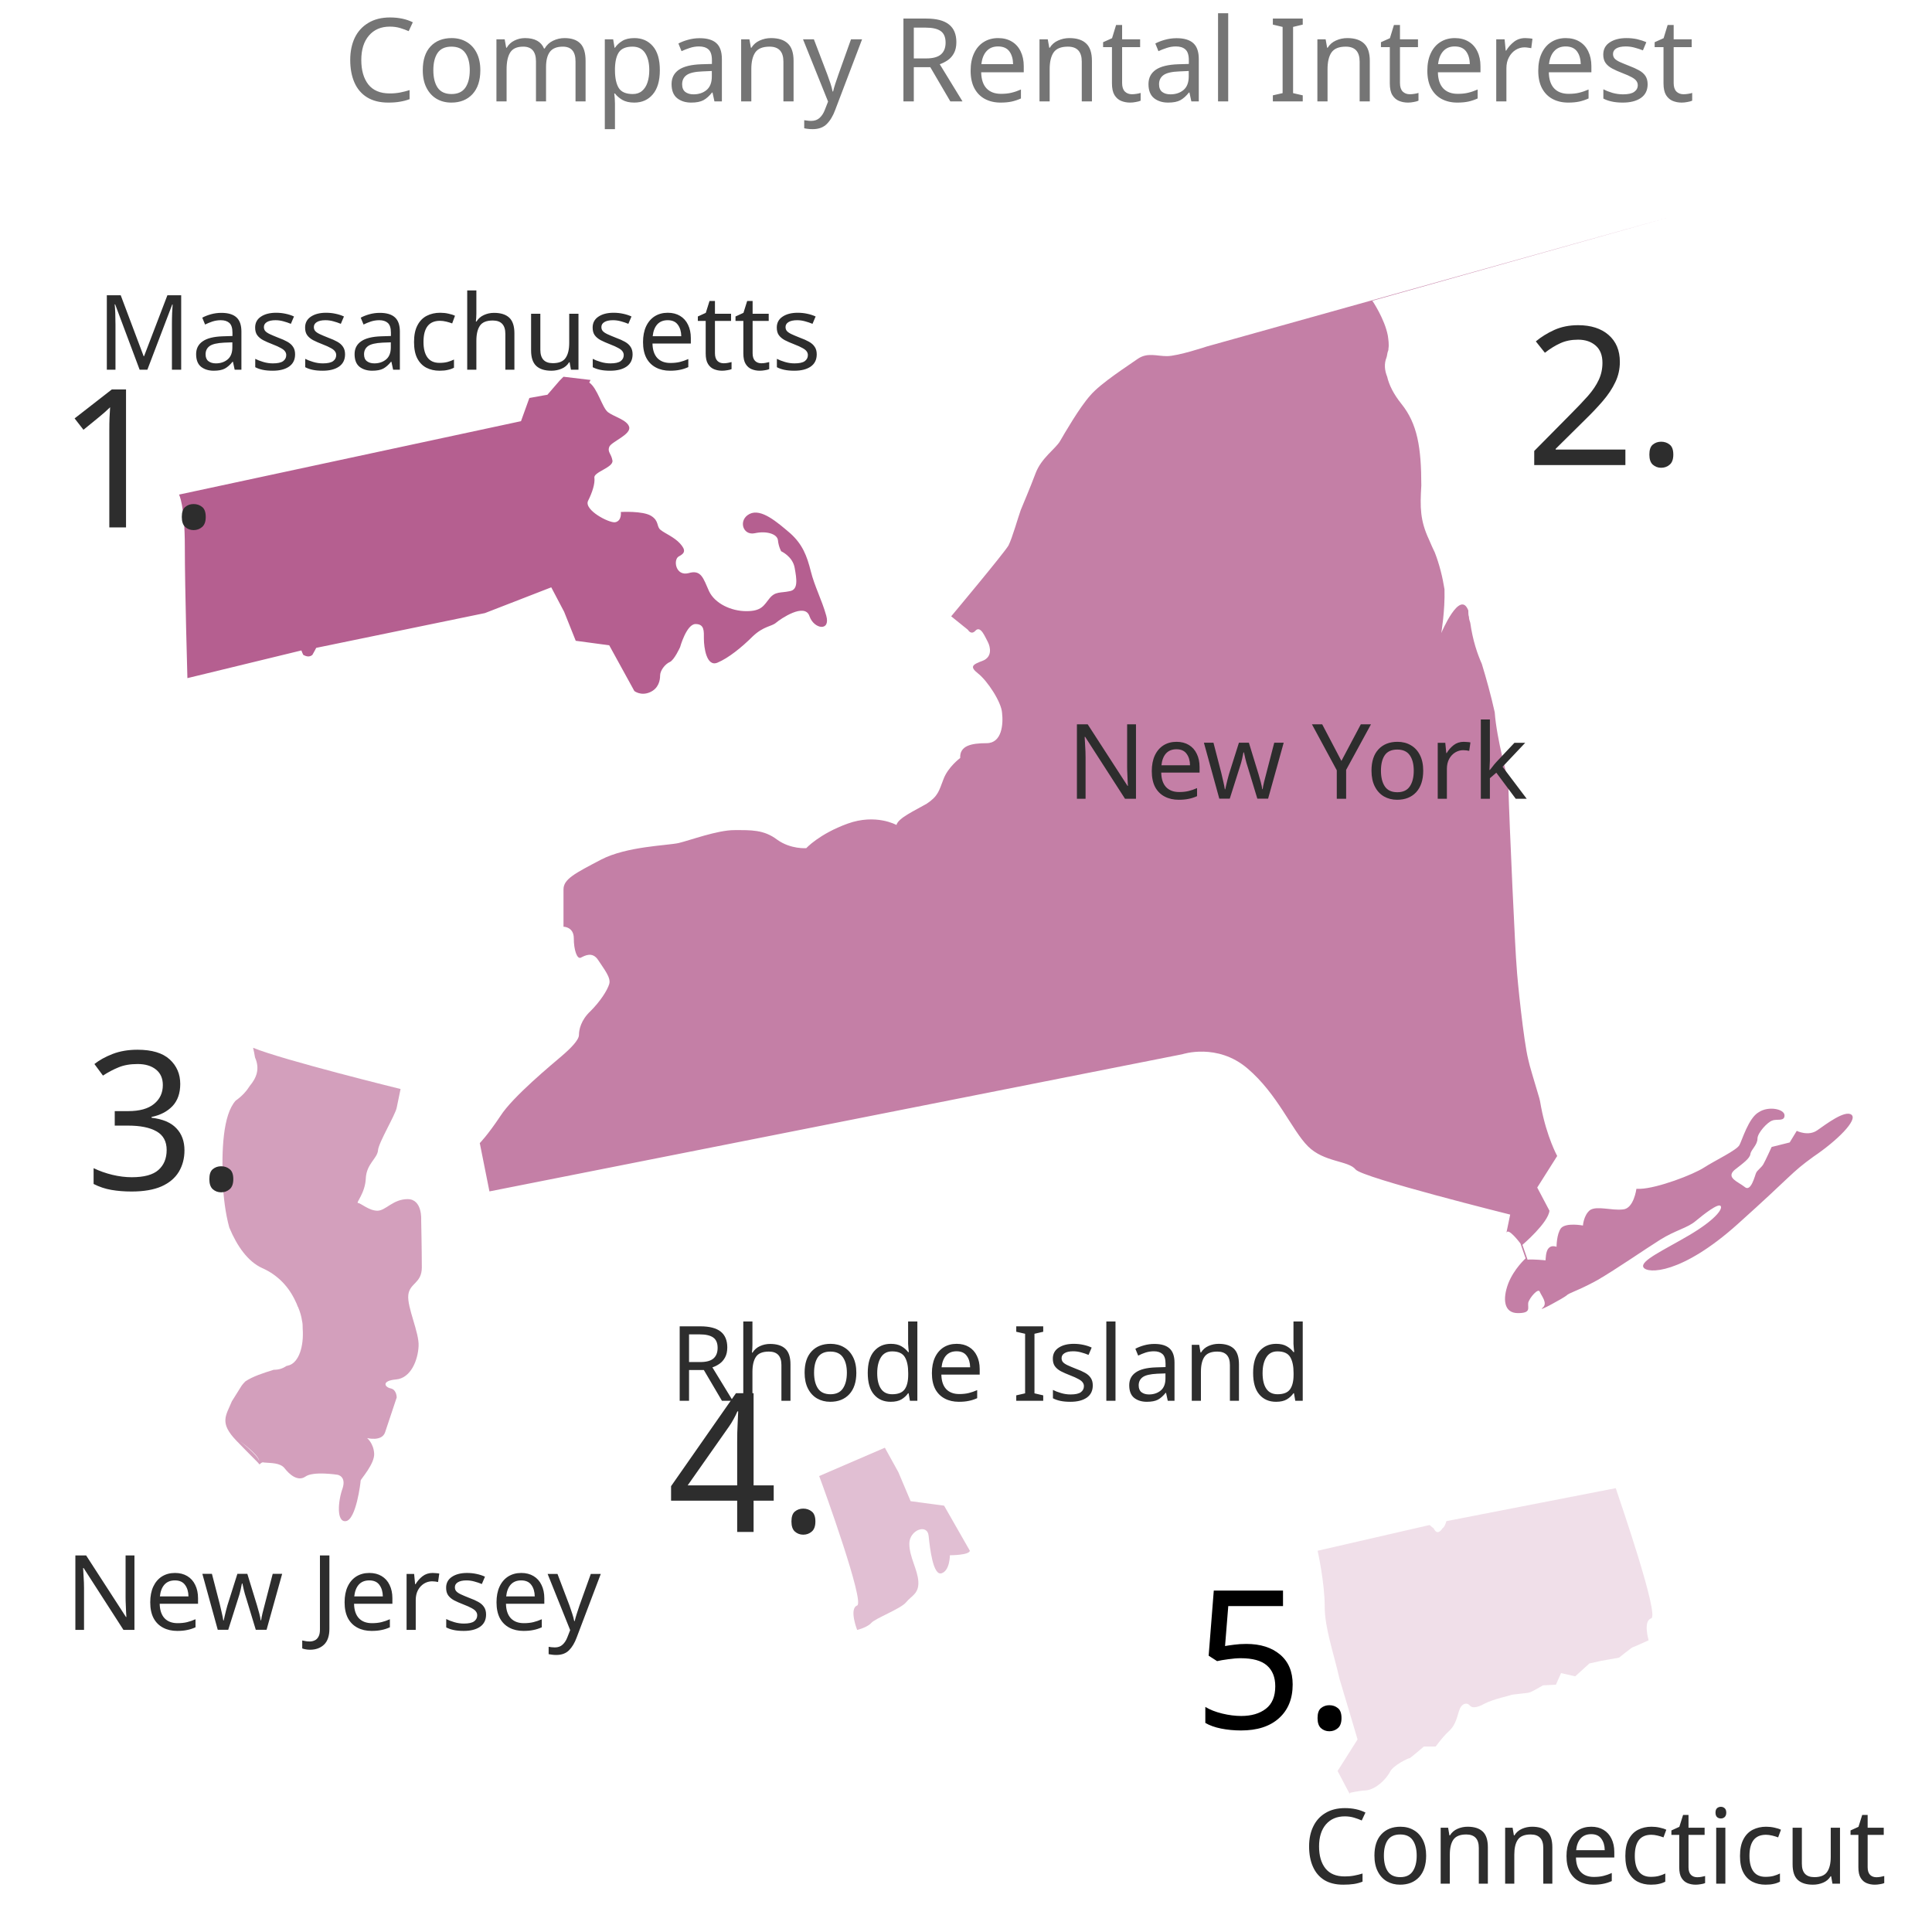
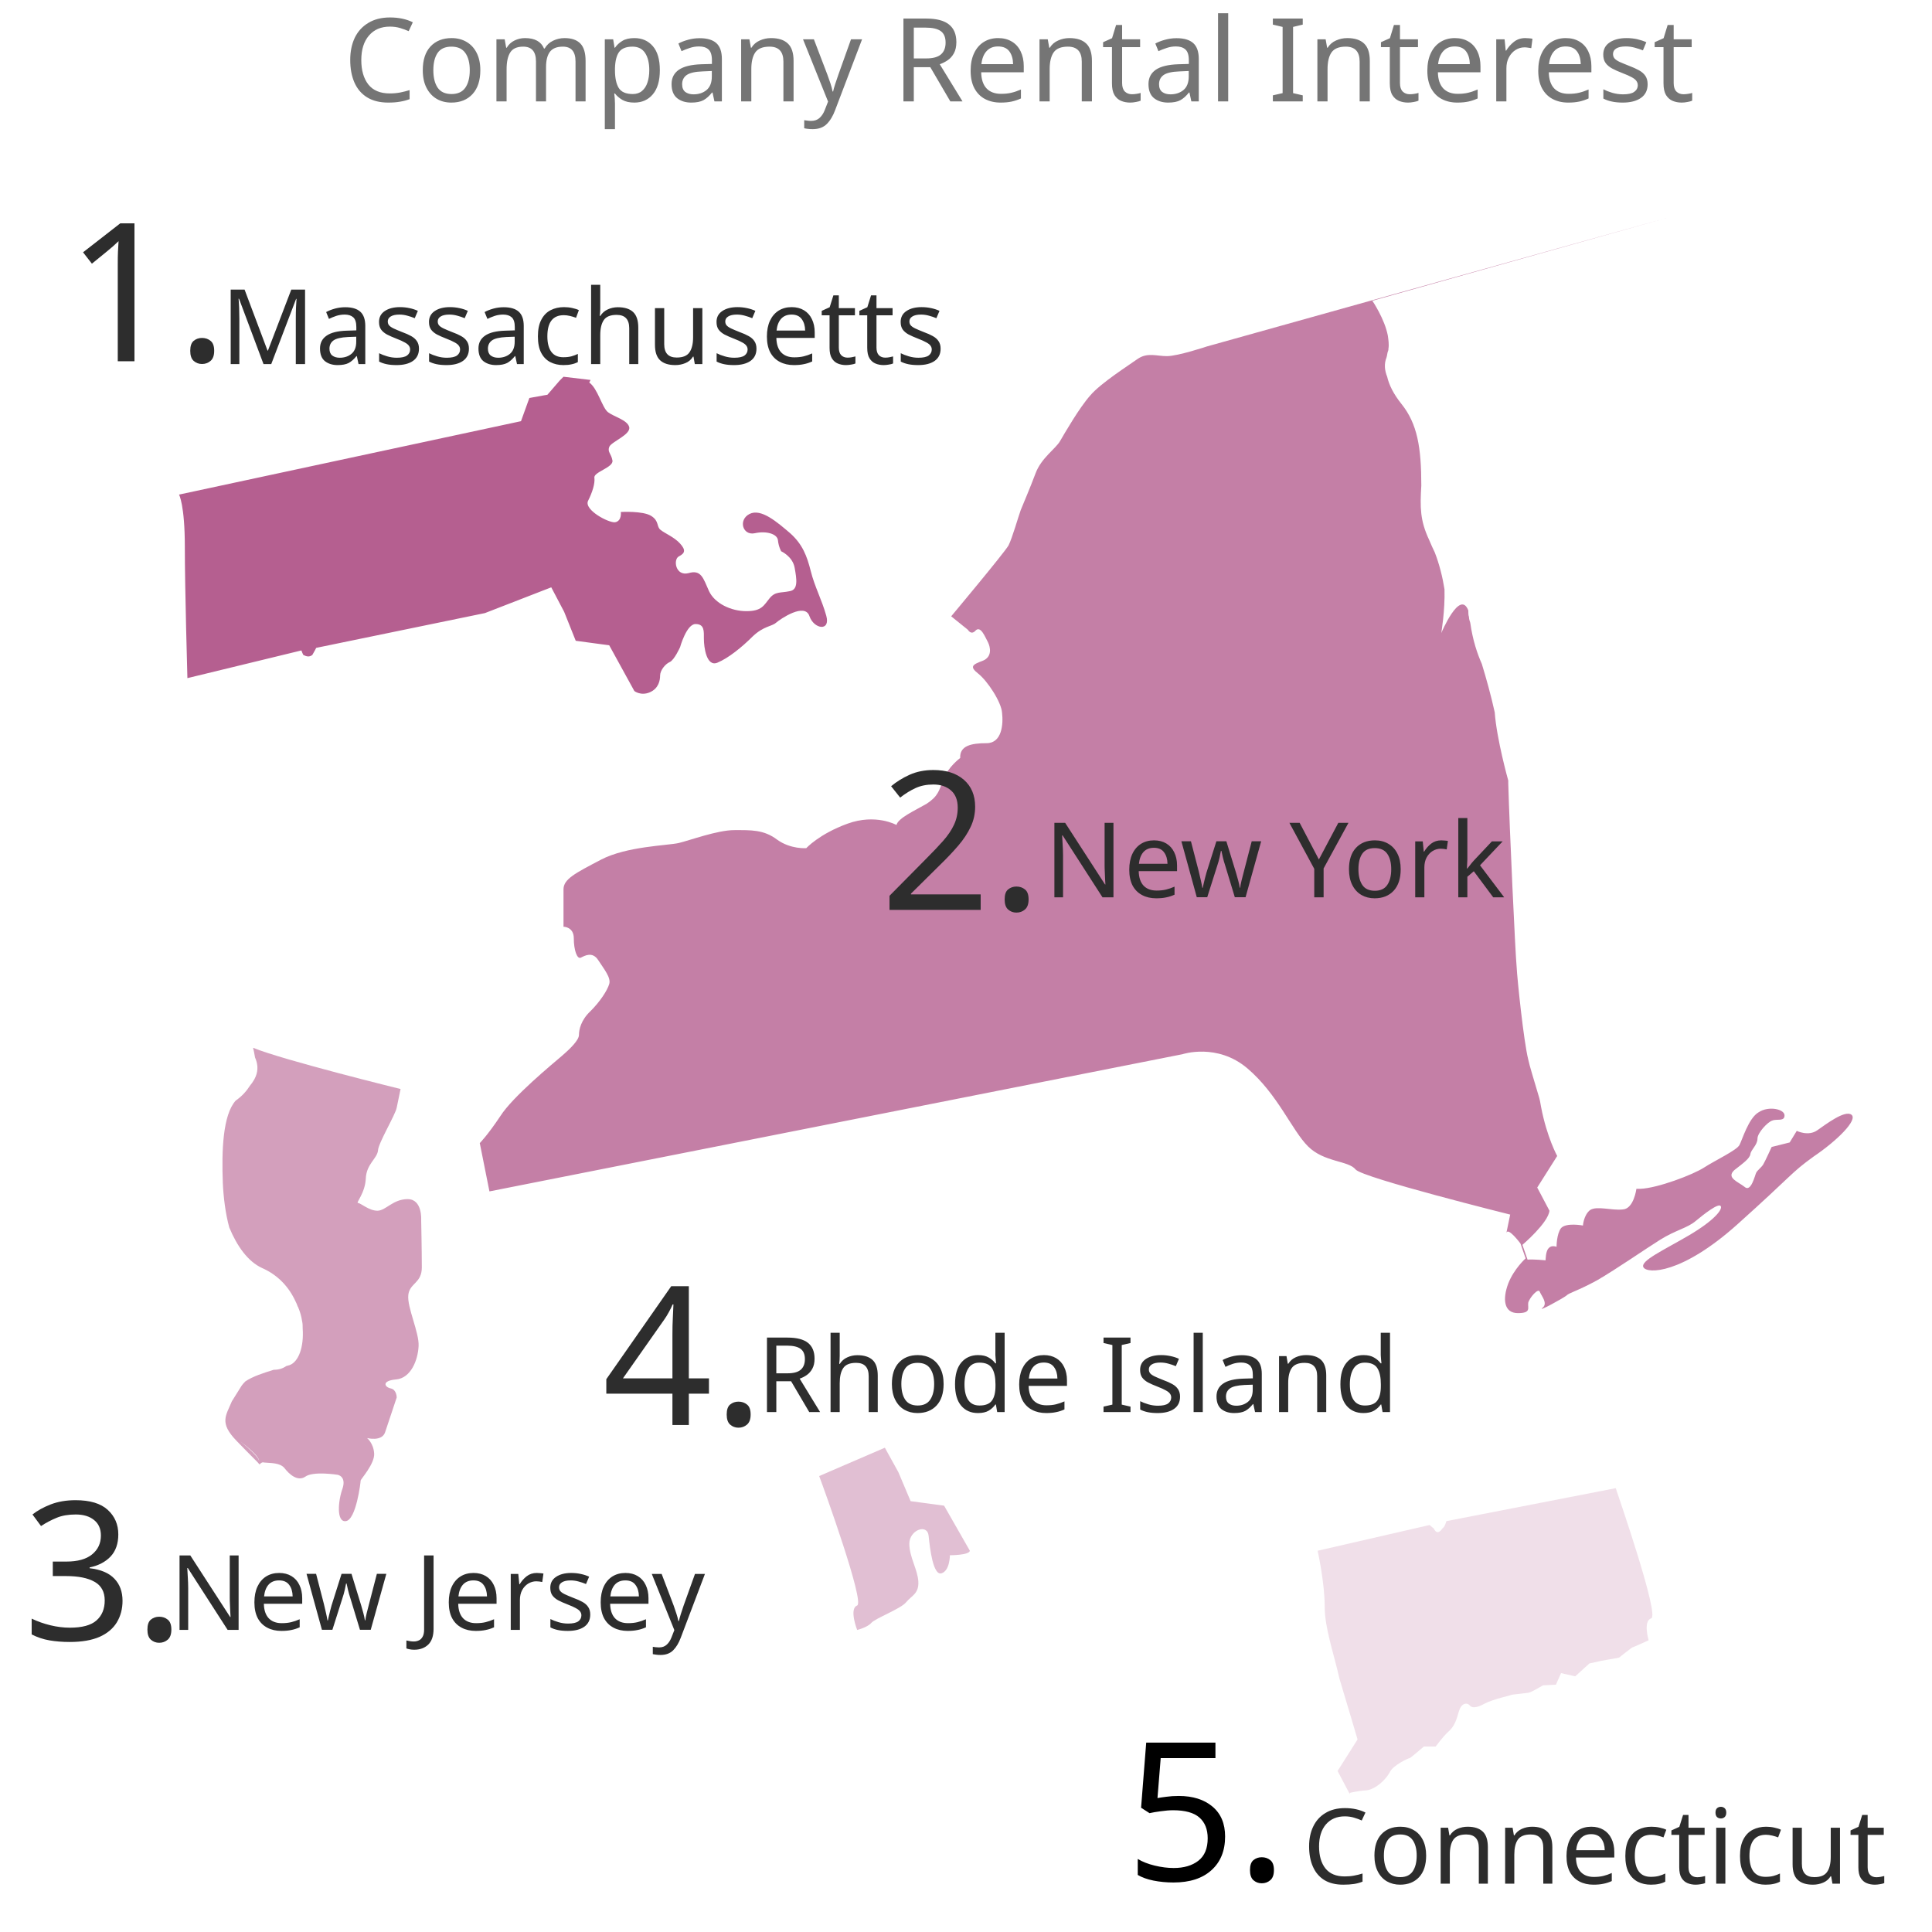
<svg xmlns="http://www.w3.org/2000/svg" version="1.1" id="Layer_1" x="0px" y="0px" viewBox="0 0 300 300" style="enable-background:new 0 0 300 300;" xml:space="preserve">
  <style type="text/css">
	.st0{fill:#B55F90;}
	.st1{opacity:0.8;}
	.st2{opacity:0.6;fill:#B55F90;enable-background:new    ;}
	.st3{opacity:0.4;fill:#B55F90;enable-background:new    ;}
	.st4{opacity:0.2;fill:#B55F90;enable-background:new    ;}
	.st5{fill:none;}
	.st6{fill:#2D2D2D;}
	.st7{font-family:'GoodlifeBrush';}
	.st8{font-size:16.2px;}
	.st9{font-size:30px;}
	.st10{fill:#757575;}
	.st11{font-size:18px;}
</style>
  <path class="st0" d="M128.3,95.6c-0.7-2.5-1.8-4.5-2.4-6.9s-1.3-4.2-3.2-5.9c-2-1.7-4.5-3.9-6.3-3s-1.1,3.4,0.8,3  c1.8-0.4,3.5,0.1,3.6,1.1s0.5,1.7,0.5,1.7s1.8,0.8,2.1,2.6c0.3,1.7,0.6,3.4-0.8,3.6c-1.4,0.3-2.2,0-3.1,1.1s-1.2,2-3.6,2  s-4.9-1.2-5.8-3.1c-0.9-2-1.2-3.4-3.2-2.8c-2,0.5-2.4-2.1-1.5-2.6c1-0.5,1.1-1,0.2-2s-2.4-1.6-3-2.1c-0.7-0.5-0.2-1.4-1.5-2.2  c-1.3-0.8-4.7-0.6-4.7-0.6s0.2,1.4-0.9,1.6c-1,0.1-4.8-1.9-4.2-3.3c0.7-1.4,1.1-2.7,1-3.6c-0.2-0.9,3-1.6,2.8-2.7s-0.8-1.3-0.5-2.1  s3.4-1.9,3.1-3.1c-0.3-1.1-2.4-1.6-3.3-2.3s-1.6-3.7-2.9-4.6c0,0,0.1-0.2,0.2-0.4l-4.2-0.5l-0.6,0.6L85,61.3l-0.6,0.1l-2.2,0.4  l-1.3,3.6L27.8,76.8c0,0,0.9,1.6,0.9,8.1s0.4,20.4,0.4,20.4l17.7-4.3c0.1,0.3,0.2,0.5,0.3,0.7c0.4,0.2,0.9,0.4,1.4,0  c0.3-0.5,0.6-1.1,0.6-1.1l26.2-5.4l10.3-4l2,3.8l1.8,4.5l5.2,0.7l3.9,7.1c0,0,1,0.8,2.4,0.2c1.4-0.6,1.6-1.9,1.6-2.6  c0-0.8,0.8-1.8,1.5-2.1c0.7-0.3,1.6-2.3,1.6-2.3s1-3.6,2.4-3.6s1.3,1.1,1.3,2.3c0,1.3,0.4,4.4,2.1,3.7c1.7-0.7,3.8-2.4,5.5-4.1  c1.7-1.6,2.9-1.5,3.6-2.1s4.5-3.2,5.2-1C126.4,97.7,129,98.1,128.3,95.6z" />
  <g class="st1">
    <path class="st0" d="M230.1,103.1c-0.7-1.6-1.4-3.6-1.8-6.4c-0.1-0.3-0.2-0.6-0.2-0.9c-0.1-0.3-0.1-0.6-0.1-0.8c0-0.1,0-0.1,0-0.2   c-1.3-3.4-4.2,3.5-4.2,3.5s0.6-3.5,0.5-6.8c-0.3-1.9-0.8-3.9-1.5-5.7c-0.3-0.6-0.6-1.3-0.9-2c-1.4-3-1.4-5-1.2-8.4   c0-5.9-0.6-9.6-3.1-12.7c-1.2-1.5-1.9-2.9-2.2-4.2c-0.4-1-0.5-2-0.1-3c0.1-0.3,0.1-0.6,0.2-0.9c0.1-0.2,0.1-0.4,0.1-0.5   c0.1-0.6,0-1.3-0.1-2c-0.5-2.6-2.4-5.4-2.4-5.4l46.2-13l-71.9,20.1c0,0-4.5,1.5-6.2,1.5c-1.6,0-3-0.6-4.5,0.4   c-1.4,1-5.8,3.8-7.4,5.7c-1.7,1.9-4,5.9-4.7,7.1c-0.7,1.2-2.9,2.6-3.8,5c-0.9,2.4-1.9,4.7-2.3,5.7c-0.4,1.1-1.3,4.3-1.9,5.5   c-0.7,1.2-8.9,11-8.9,11l2.6,2.1c0,0,0.5,0.9,1.2,0.1c0.8-0.8,1.5,1.1,1.9,1.8c0.4,0.8,0.7,2.3-0.8,2.9c-1.6,0.6-2.1,0.9-0.7,2   c1.4,1.1,3.6,4.4,3.7,6.1c0.2,1.7,0,4.7-2.4,4.7s-4.2,0.4-4.1,2.3c0,0-1.9,1.4-2.6,3.3c-0.7,1.8-0.8,2.6-2.6,3.8   c-1.9,1.1-4.4,2.2-4.7,3.3c0,0-3.2-1.8-7.6-0.2c-4.4,1.6-6.4,3.8-6.4,3.8s-2.4,0.2-4.5-1.3c-2.1-1.6-4.1-1.5-6.7-1.5   s-6.9,1.6-8.6,2s-8.1,0.5-12.1,2.6s-5.8,3-5.8,4.6s0,5.8,0,5.8s1.6,0,1.6,1.8s0.5,3.3,1.1,3s1.8-1,2.7,0.4s2,2.7,1.7,3.7   s-1.4,2.7-2.9,4.2c-1.5,1.4-1.8,2.9-1.8,3.7s-1.3,2.1-2.7,3.3s-7.6,6.3-9.5,9.3c-2,3-3.2,4.2-3.2,4.2L76,185l107.6-21.3   c0,0,5.4-1.8,10.1,2.2s6.9,9.6,9.4,12.1s6.3,2.2,7.4,3.6c1.1,1.3,24,7,24,7l-0.6,2.9c0.2-1.1,2.2,1.6,2.2,1.6l0.8,2.3   c0,0-1.8,1.6-2.7,3.9c-0.9,2.4-0.7,4.6,1.5,4.6c2.1,0,1.5-0.8,1.6-1.6c0.2-0.8,1.6-2.4,1.8-1.7c0.3,0.7,1.3,1.8,0.4,2.5   c-0.8,0.7,3.2-1.5,3.7-1.9c0.5-0.5,1.7-0.7,4.8-2.4c3.1-1.8,7.4-4.8,9.8-6.3s4.2-1.8,5.5-2.9c1.2-1,3.6-2.9,3.9-2.3   c0.3,0.5-1,2.2-4.9,4.5s-7.7,4-7.1,5c0.6,1,5.9,1.1,14.6-6.7s8.2-7.9,11.8-10.5c3.7-2.5,6.9-5.7,5.9-6.5s-4,1.5-5.3,2.4   c-1.4,1-3.2,0.1-3.2,0.1l-1.1,1.8l-2.8,0.7c0,0-1,2.2-1.3,2.7s-0.9,0.9-1.1,1.3c-0.2,0.4-0.8,3.1-1.8,2.2c-1-0.8-2.9-1.4-1.6-2.6   c1.4-1.1,2.4-1.8,2.5-2.5s1.1-1.4,1.1-2.4c0-0.9,1.6-2.6,2.3-2.8c0.7-0.3,1.9,0.2,1.9-0.8s-2.5-1.5-4-0.5c-1.6,0.9-2.6,4.4-3,5.1   c-0.4,0.8-3.8,2.4-5.5,3.5s-7.2,3.2-9.9,3.3h-0.6c0,0-0.4,3.1-2.1,3.2c-1.8,0.2-4-0.6-5.1,0.1c-1,0.8-1.1,2.4-1.1,2.4   s-2.6-0.5-3.4,0.4c-0.7,0.9-0.7,2.9-0.7,2.9s-0.8-0.3-1.2,0.2c-0.5,0.4-0.5,1.9-0.5,1.9s-2.1-0.2-2.8-0.1l-0.8-2.3   c0,0,4-3.4,4.2-5.3l-1.9-3.6l3.1-4.9c0,0-1.6-2.9-2.5-7.6c-0.1-0.6-0.2-1.2-0.4-1.8c-0.7-2.4-1.4-4.6-1.6-5.6   c-0.7-2.8-1.7-12.4-1.8-14.4c-0.2-2-1.1-21.4-1.3-28.5c0-0.1,0-0.3,0-0.4h-0.1h0.1c0,0-1.8-6.4-2.1-10.6   C231.5,107.9,230.8,105.4,230.1,103.1z" />
  </g>
  <path class="st2" d="M38.8,168.6c-0.5,0.8-1.2,1.6-2.2,2.3c-2,2.2-2.2,7.8-2,12.8c0.1,2.2,0.4,4.7,1,6.9c1.2,2.9,2.9,5.3,5.1,6.3  c2.5,1.1,4.2,3,5.2,5.2c0.1,0.2,0.2,0.4,0.3,0.7c0,0.1,0.1,0.1,0.1,0.2c0.3,0.7,0.5,1.4,0.6,2.1c0.1,0.4,0.1,0.8,0.1,1.2  c0.2,2.8-0.6,5.2-2.1,5.7c-0.1,0-0.3,0.1-0.4,0.1c-0.6,0.4-1.2,0.6-2,0.6c-1.6,0.5-3.2,1-4.4,1.8c-0.4,0.4-0.6,0.7-0.6,0.7l-1.5,2.4  c-0.9,2.2-2,3.3,0.7,6.1c2.5,2.6,3.4,3.4,3.6,3.7c0.2-0.2,0.4-0.4,0.7-0.3c1,0.1,2.5,0,3.2,0.9s2,2.1,3.2,1.3c1.2-0.9,5-0.3,5-0.3  s1.4,0.2,0.8,2.1c-0.7,1.9-1,5.3,0.5,5.1c1.6-0.2,2.3-6,2.3-6.3c0-0.2,2.2-2.6,2.1-4.2s-1.1-2.4-1.1-2.4s2.3,0.6,2.8-0.9  s1.8-5.4,1.8-5.4s0-1.2-0.9-1.4c-1-0.2-1.5-1.2,0.8-1.4s3.4-3,3.5-5.2c0.1-2.1-1.8-6-1.6-7.9s2.1-1.8,2.1-4.3c0-2.6-0.1-7.4-0.1-7.4  s0.2-3.2-2.1-3.2c-2.3,0-3.4,1.8-4.7,1.8s-2.6-1.2-3-1.2s1.1-1.5,1.2-3.8s1.8-3.1,1.9-4.4c0.1-1.2,2.7-5.5,2.9-6.6l0.6-2.9  c0,0-18.3-4.5-22.9-6.4c0.1,0.4,0.2,0.9,0.3,1.5C40.4,166,39.8,167.4,38.8,168.6z M40.2,226.9c0,0,0.4-0.4-2.9-3.1  c-3.4-2.7-1.6-4.9-1.6-4.9s-1.8,2.2,1.6,4.9C40.7,226.4,40.2,226.9,40.2,226.9z" />
  <path class="st3" d="M141.4,233.1l-1.9-4.5l-2.1-3.8l-10.2,4.4c0.8,2.1,7.1,19.6,5.9,20.1c-1.3,0.5,0,3.8,0,3.8s1.6-0.4,2.2-1.1  c0.6-0.7,4.6-2.2,5.4-3.2c0.8-1,2-1.3,1.9-3.2s-1.4-3.8-1.4-5.9c0-2.1,2.8-3.2,3-1.2s0.7,6.2,2,5.8s1.3-2.8,1.3-2.8s3,0,3.1-0.7  l-4-7L141.4,233.1z" />
  <path class="st4" d="M256.4,251.3c1.3-0.4-4.8-18.1-5.5-20.2h-0.1l-26.2,5.1c-0.2,0.6-0.3,0.9-0.6,1.1c-0.4,0.6-0.9,1-1.4,0  c-0.3-0.2-0.6-0.5-0.6-0.5l-17.4,4c0,0,1.1,4.9,1.1,8.7c0,3.3,1.4,7.2,2.3,11.2c1.3,4.3,2.8,9.4,2.8,9.4l-3.1,4.9l2,2.7l-2-2.7  l1.9,3.6c0-0.1,0-0.1,0-0.2c0,0,1.1-0.3,2.6-0.4c1.5-0.2,3-1.7,3.6-2.8c0.5-1.1,2.9-2.2,3.1-2.2c0.1,0,2.2-1.8,2.2-1.8s1.7,0,1.8,0  s0.9-1.3,2.1-2.4c1.2-1.1,1.3-2.6,1.7-3.5s1.2-0.9,1.5-0.5s1,0.5,2.4-0.3c1.4-0.7,3.9-1.2,4-1.3c0.2-0.1,2.8-0.3,2.9-0.4  c0.2,0,2.1-1.1,2.1-1.1l2-0.1l0.8-1.8l2.2,0.5l2.2-2l1.8-0.4l2.8-0.5c0,0,2-1.6,2.1-1.6s2.5-1.1,2.5-1.1S255.1,251.7,256.4,251.3z" />
  <rect x="77.4" y="141.9" class="st5" width="118.7" height="48.4" />
-   <text transform="matrix(1 0 0 1 161.4337 124.032)" class="st6 st7 st8"> New York</text>
+   <text transform="matrix(1 0 0 1 157.9363 139.3329)" class="st6 st7 st8"> New York</text>
  <rect x="32.4" y="284" class="st5" width="118.7" height="48.4" />
-   <text transform="matrix(1 0 0 1 5.9148 253.0912)" class="st6 st7 st8"> New Jersey</text>
+   <text transform="matrix(1 0 0 1 22.09 253.0912)" class="st6 st7 st8"> New Jersey</text>
  <rect x="195.9" y="212.9" class="st5" width="118.7" height="21.1" />
-   <text transform="matrix(1 0 0 1 103.9632 217.5136)" class="st6 st7 st8">Rhode Island</text>
-   <rect x="186.8" y="71" class="st5" width="118.7" height="48.4" />
-   <text transform="matrix(1 0 0 1 15.0095 57.4086)" class="st6 st7 st8">Massachusetts</text>
+   <text transform="matrix(1 0 0 1 117.5154 219.2623)" class="st6 st7 st8">Rhode Island</text>
+   <text transform="matrix(1 0 0 1 34.2449 56.5342)" class="st6 st7 st8">Massachusetts</text>
  <rect x="185.3" y="253.3" class="st5" width="104.2" height="18.2" />
-   <text transform="matrix(1 0 0 1 185.2723 268.4083)" class="st7 st9">5.</text>
+   <text transform="matrix(1 0 0 1 174.7802 292.0154)" class="st7 st9">5.</text>
  <text transform="matrix(1 0 0 1 198.0811 292.4964)" class="st6 st7 st8"> Connecticut</text>
  <rect x="2.2" y="25.4" class="st5" width="296.2" height="44.5" />
  <text transform="matrix(1 0 0 1 53.2889 15.7427)" class="st10 st7 st11">Company Rental Interest</text>
  <rect x="8.9" y="66.7" class="st5" width="53" height="24.1" />
-   <text transform="matrix(1 0 0 1 8.9125 81.8925)" class="st6 st7 st9">1. </text>
+   <text transform="matrix(1 0 0 1 10.224 56.0996)" class="st6 st7 st9">1. </text>
  <rect x="236.8" y="57.1" class="st5" width="53" height="66" />
-   <text transform="matrix(1 0 0 1 236.7961 72.2136)" class="st6 st7 st9">2.</text>
+   <text transform="matrix(1 0 0 1 136.6847 141.2862)" class="st6 st7 st9">2.</text>
  <rect x="13.2" y="169.6" class="st5" width="25.1" height="60.5" />
-   <text transform="matrix(1 0 0 1 13.1913 184.7211)" class="st6 st7 st9">3.</text>
+   <text transform="matrix(1 0 0 1 3.5736 254.6679)" class="st6 st7 st9">3.</text>
  <rect x="103.6" y="222.7" class="st5" width="38.3" height="28.9" />
-   <text transform="matrix(1 0 0 1 103.5788 237.8821)" class="st6 st7 st9">4. </text>
+   <text transform="matrix(1 0 0 1 93.5239 221.2697)" class="st6 st7 st9">4. </text>
</svg>
